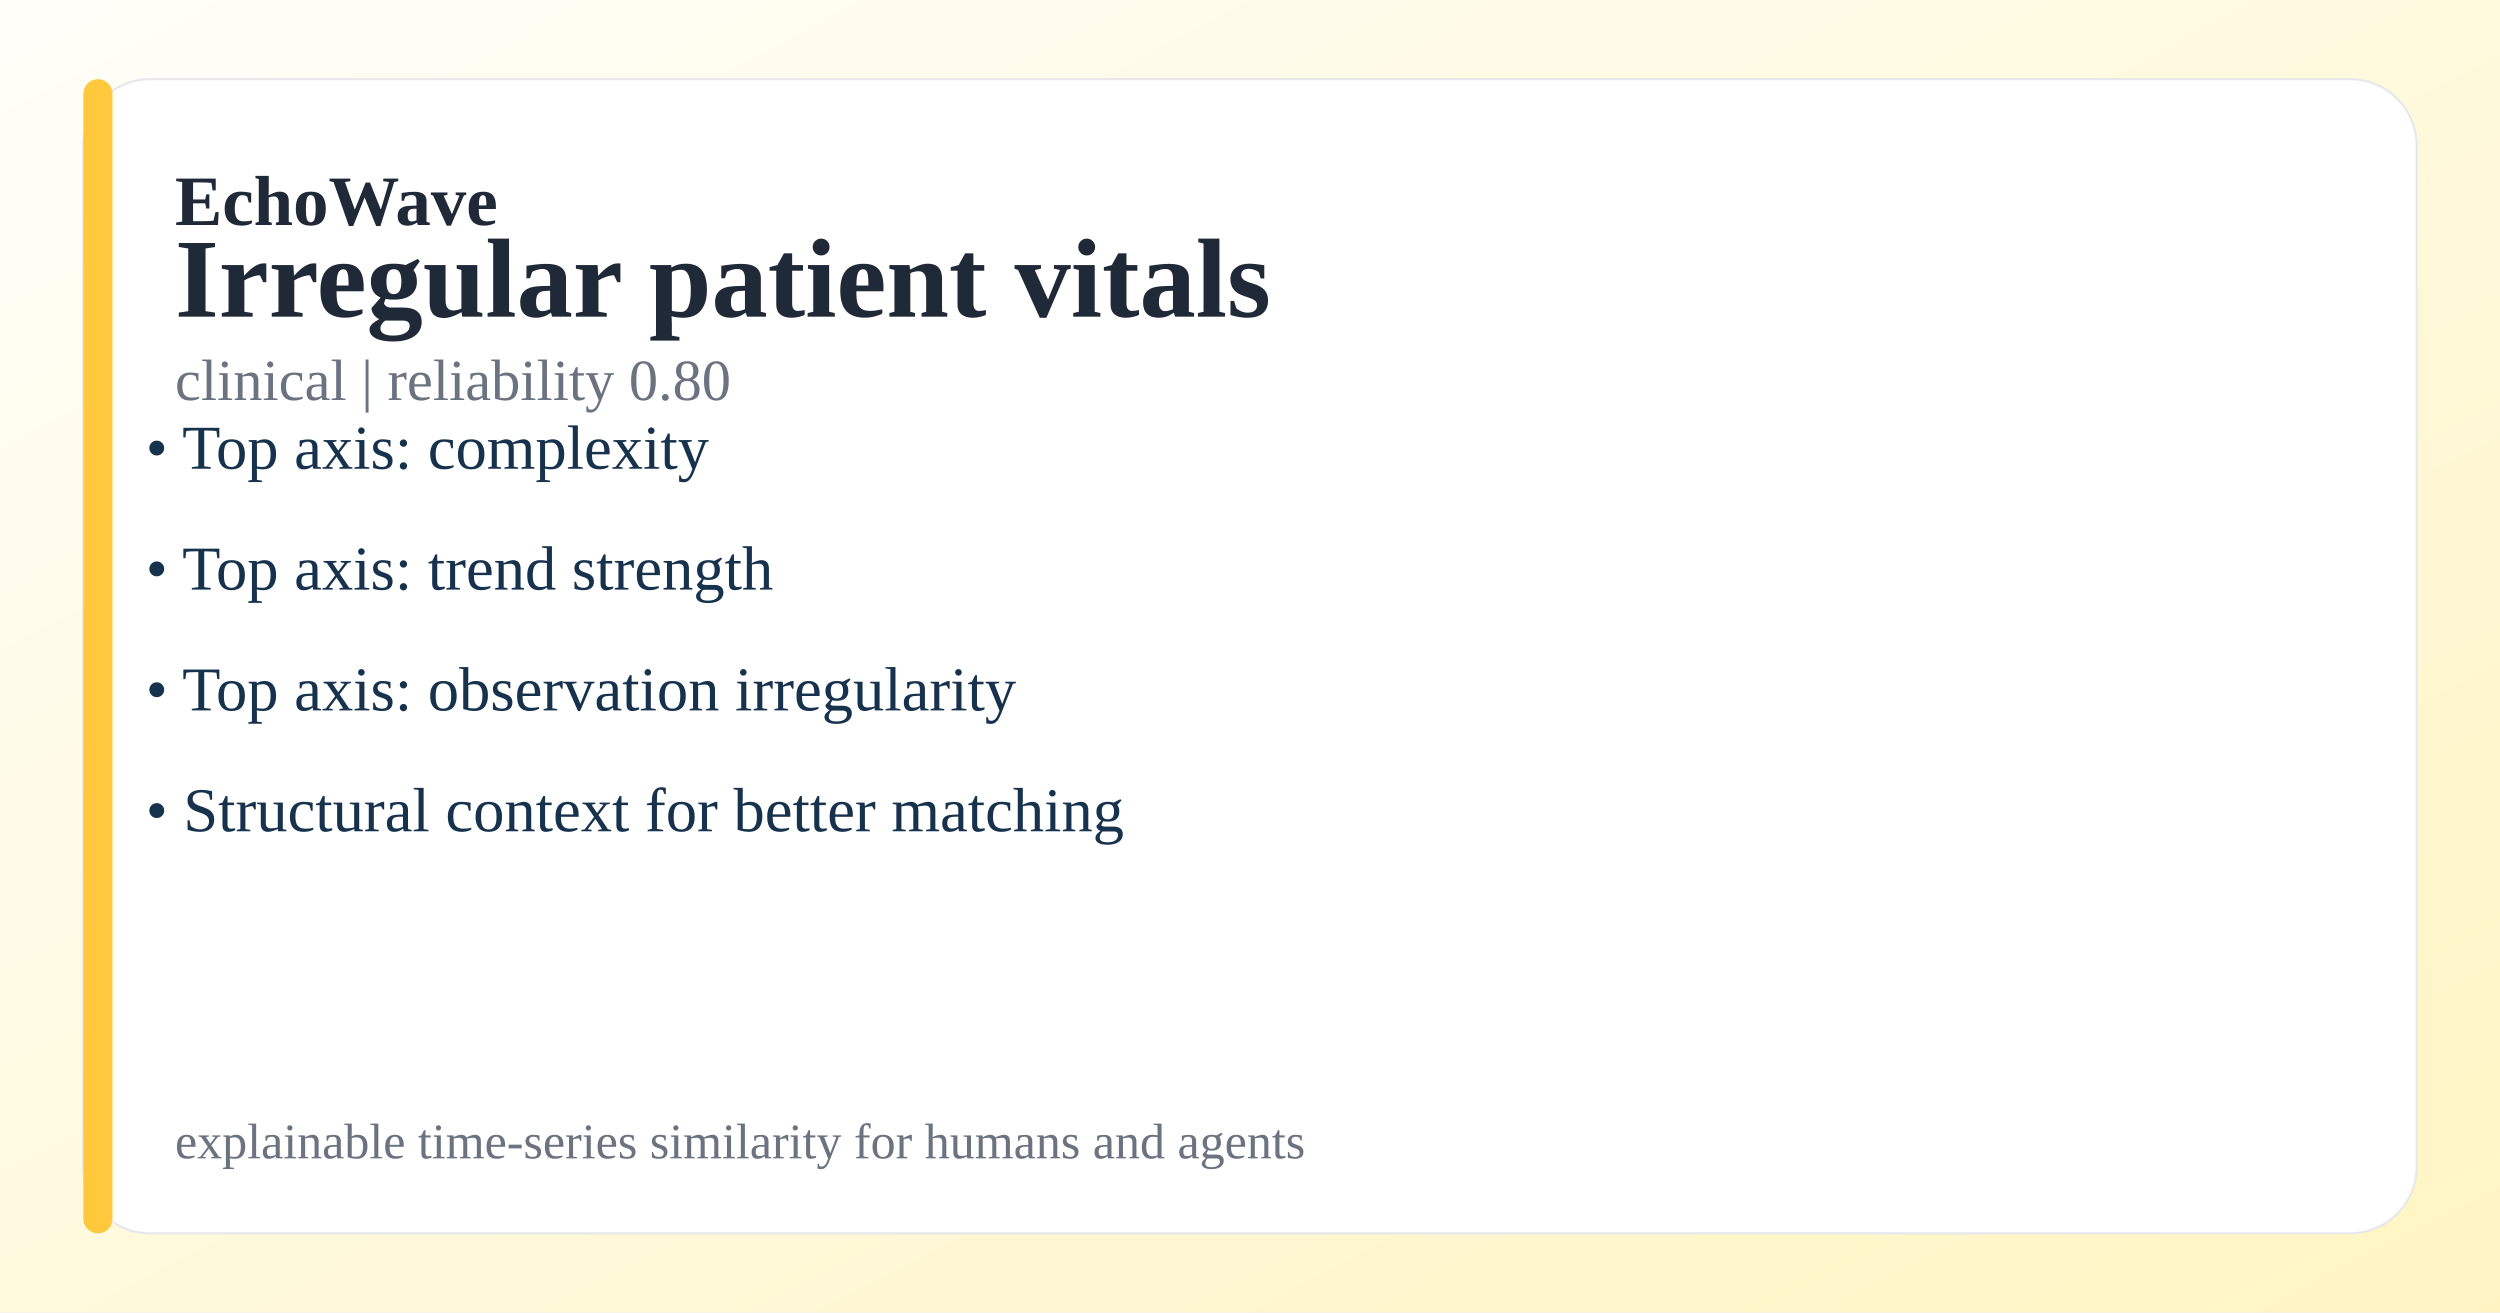
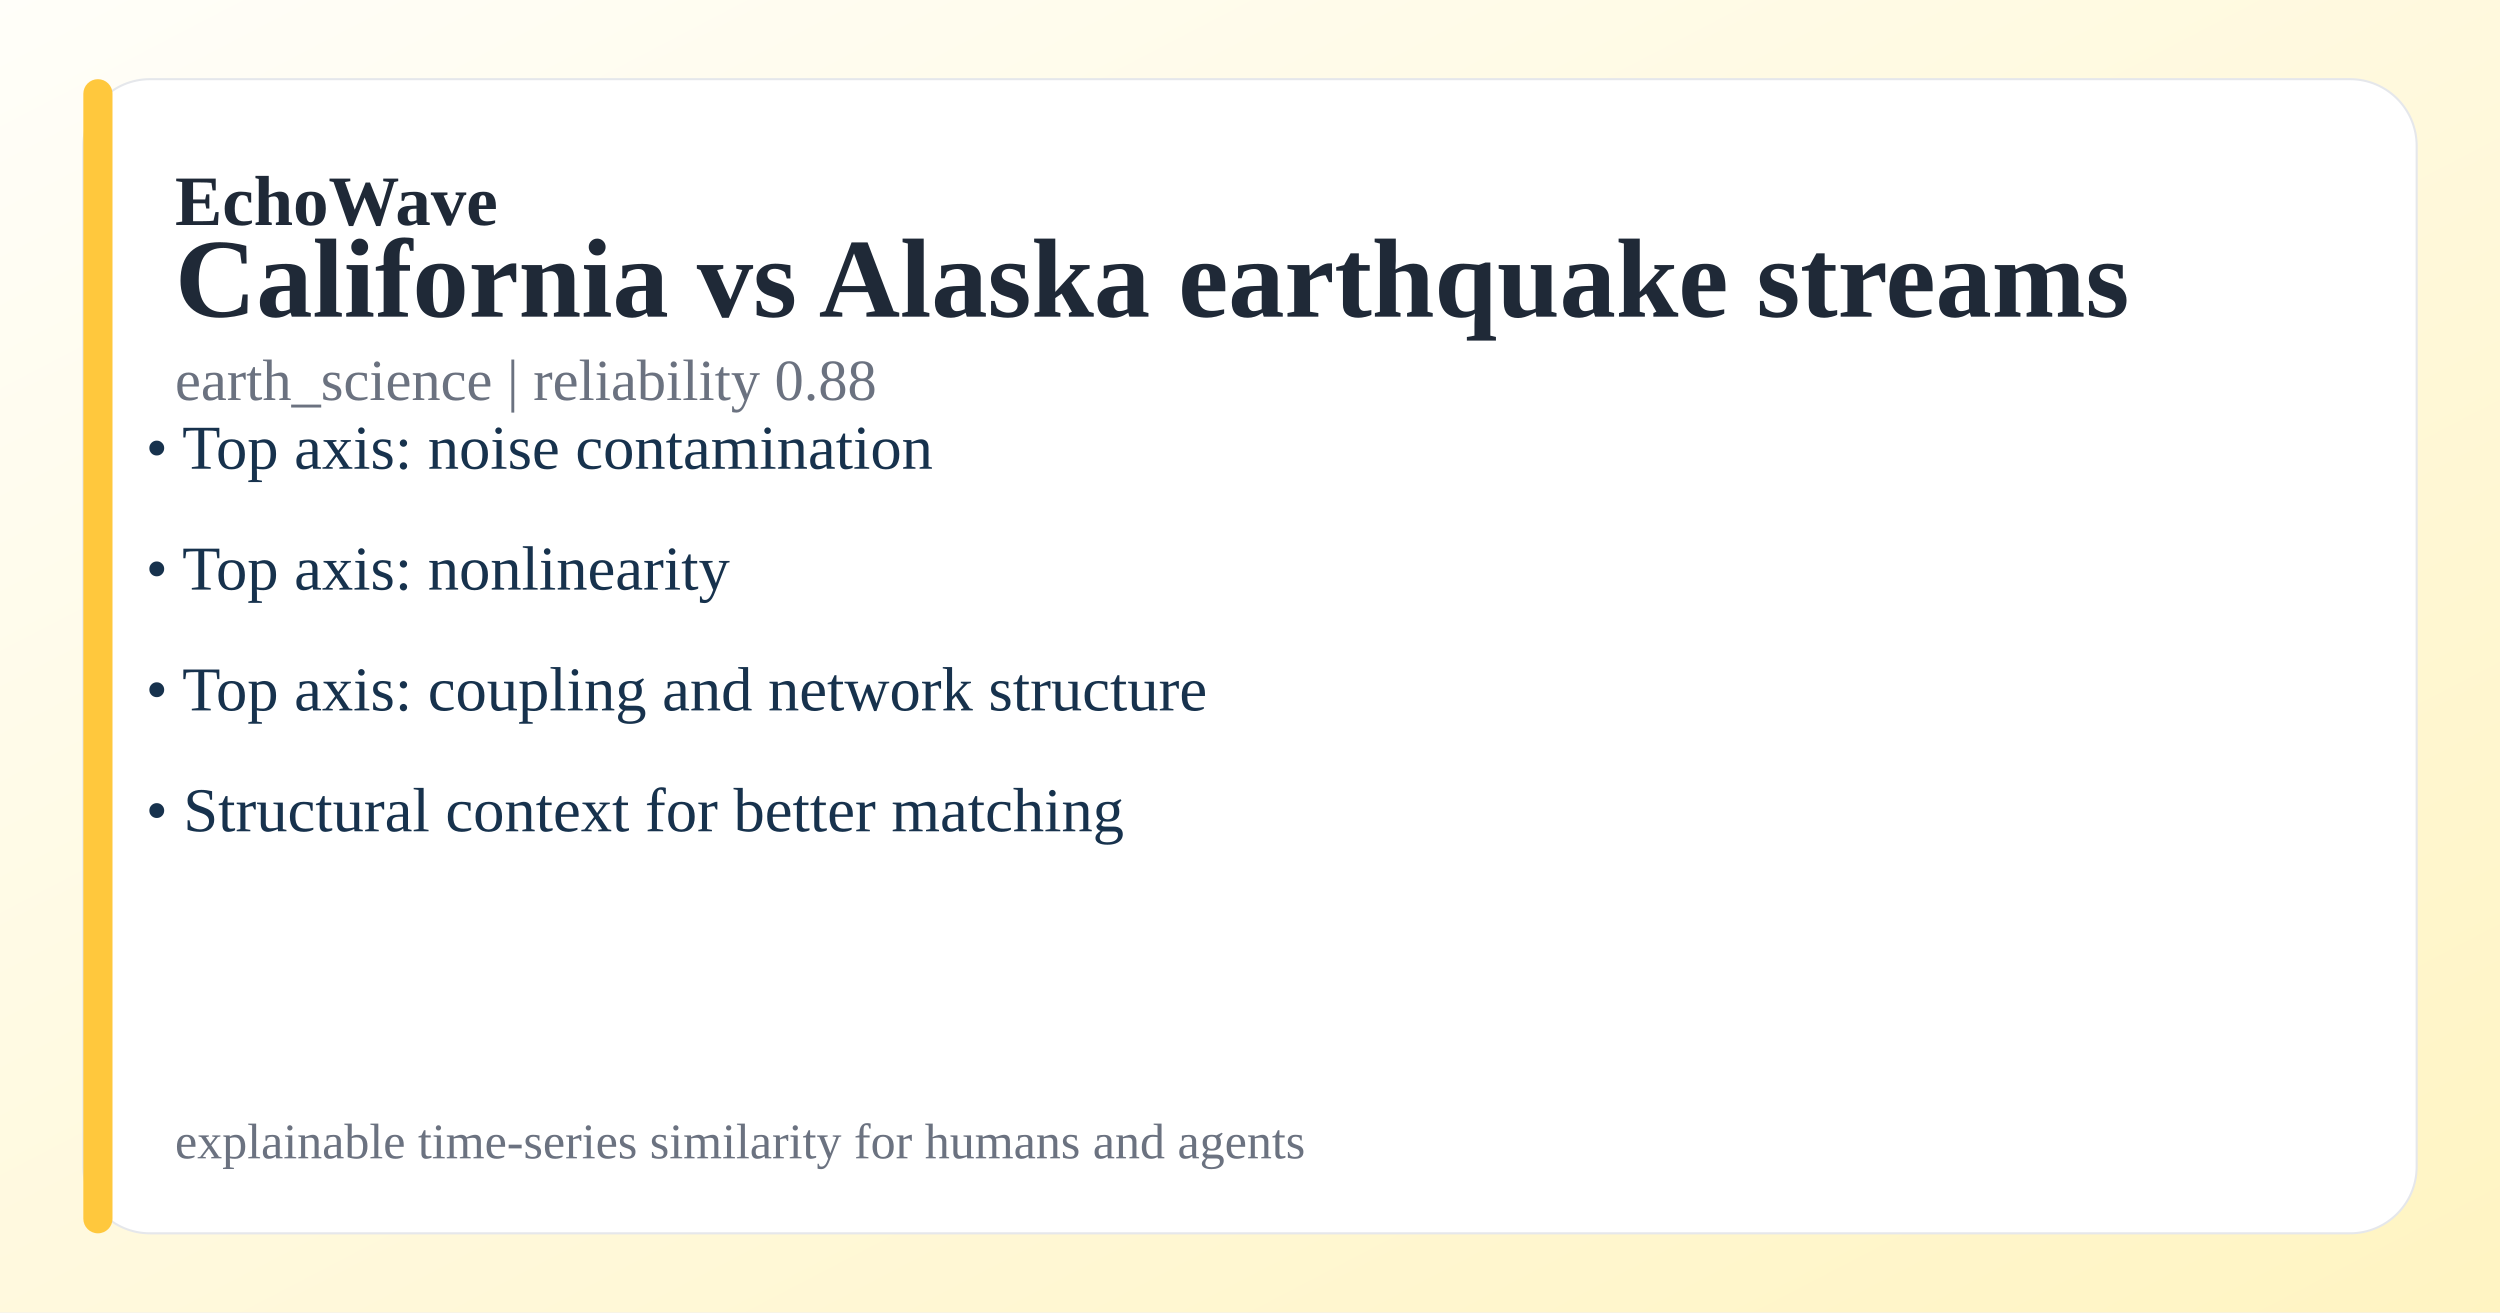
- <svg xmlns="http://www.w3.org/2000/svg" width="1200" height="630" viewBox="0 0 1200 630" role="img" aria-label="EchoWave social card - Irregular patient vitals">
+ <svg xmlns="http://www.w3.org/2000/svg" width="1200" height="630" viewBox="0 0 1200 630" role="img" aria-label="EchoWave social card - California vs Alaska earthquake streams">
  <defs>
    <linearGradient id="bg" x1="0" x2="1" y1="0" y2="1">
      <stop offset="0%" stop-color="#fffef9" />
      <stop offset="100%" stop-color="#FFF4C2" />
    </linearGradient>
  </defs>
  <rect width="100%" height="100%" fill="url(#bg)" />
  <rect x="40" y="38" width="1120" height="554" rx="32" fill="white" stroke="#E5E7EB" />
  <rect x="40" y="38" width="14" height="554" rx="7" fill="#FFC83D" />
  <text x="84" y="108" font-size="34" font-weight="700" fill="#1F2937">EchoWave</text>
-   <text x="84" y="152" font-size="54" font-weight="800" fill="#1F2937">Irregular patient vitals</text>
-   <text x="84" y="192" font-size="28" fill="#6B7280">clinical | reliability 0.80</text>
-   <text x="70" y="225" font-size="30" fill="#17324d">• Top axis: complexity</text>
-   <text x="70" y="283" font-size="30" fill="#17324d">• Top axis: trend strength</text>
-   <text x="70" y="341" font-size="30" fill="#17324d">• Top axis: observation irregularity</text>
+   <text x="84" y="152" font-size="54" font-weight="800" fill="#1F2937">California vs Alaska earthquake streams</text>
+   <text x="84" y="192" font-size="28" fill="#6B7280">earth_science | reliability 0.88</text>
+   <text x="70" y="225" font-size="30" fill="#17324d">• Top axis: noise contamination</text>
+   <text x="70" y="283" font-size="30" fill="#17324d">• Top axis: nonlinearity</text>
+   <text x="70" y="341" font-size="30" fill="#17324d">• Top axis: coupling and network structure</text>
  <text x="70" y="399" font-size="30" fill="#17324d">• Structural context for better matching</text>
  <text x="84" y="556" font-size="24" fill="#6B7280">explainable time-series similarity for humans and agents</text>
</svg>
